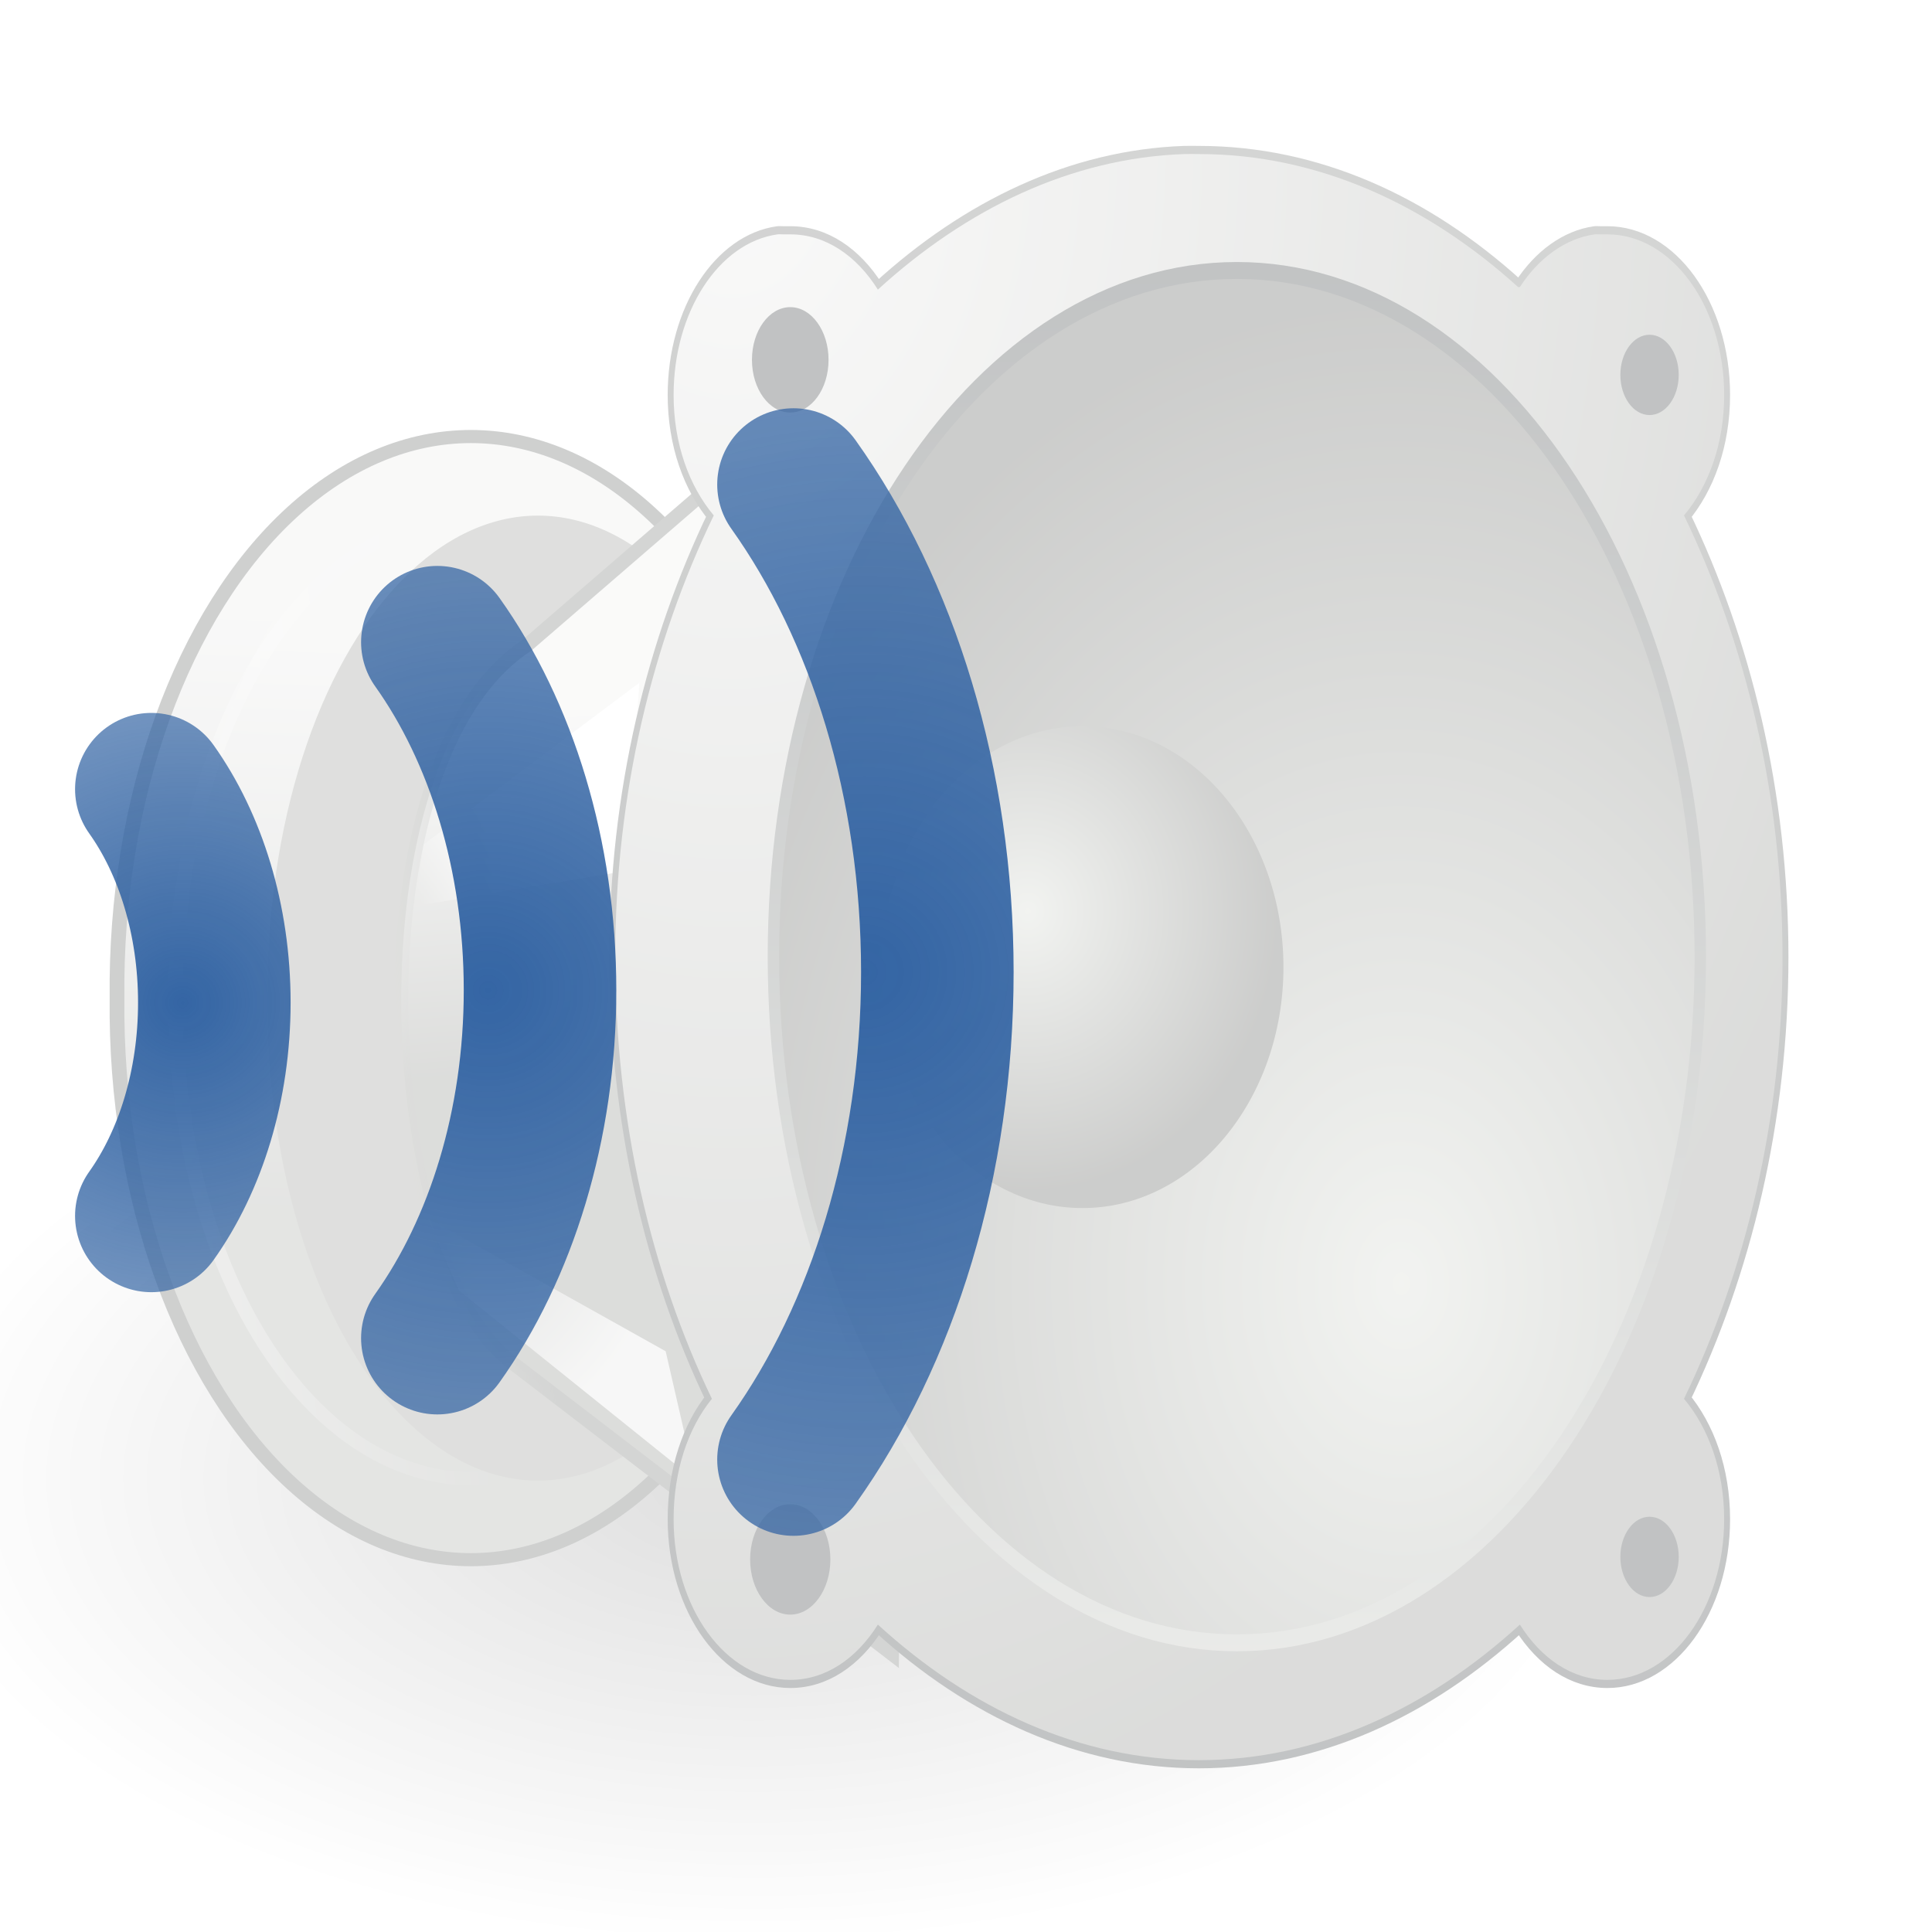
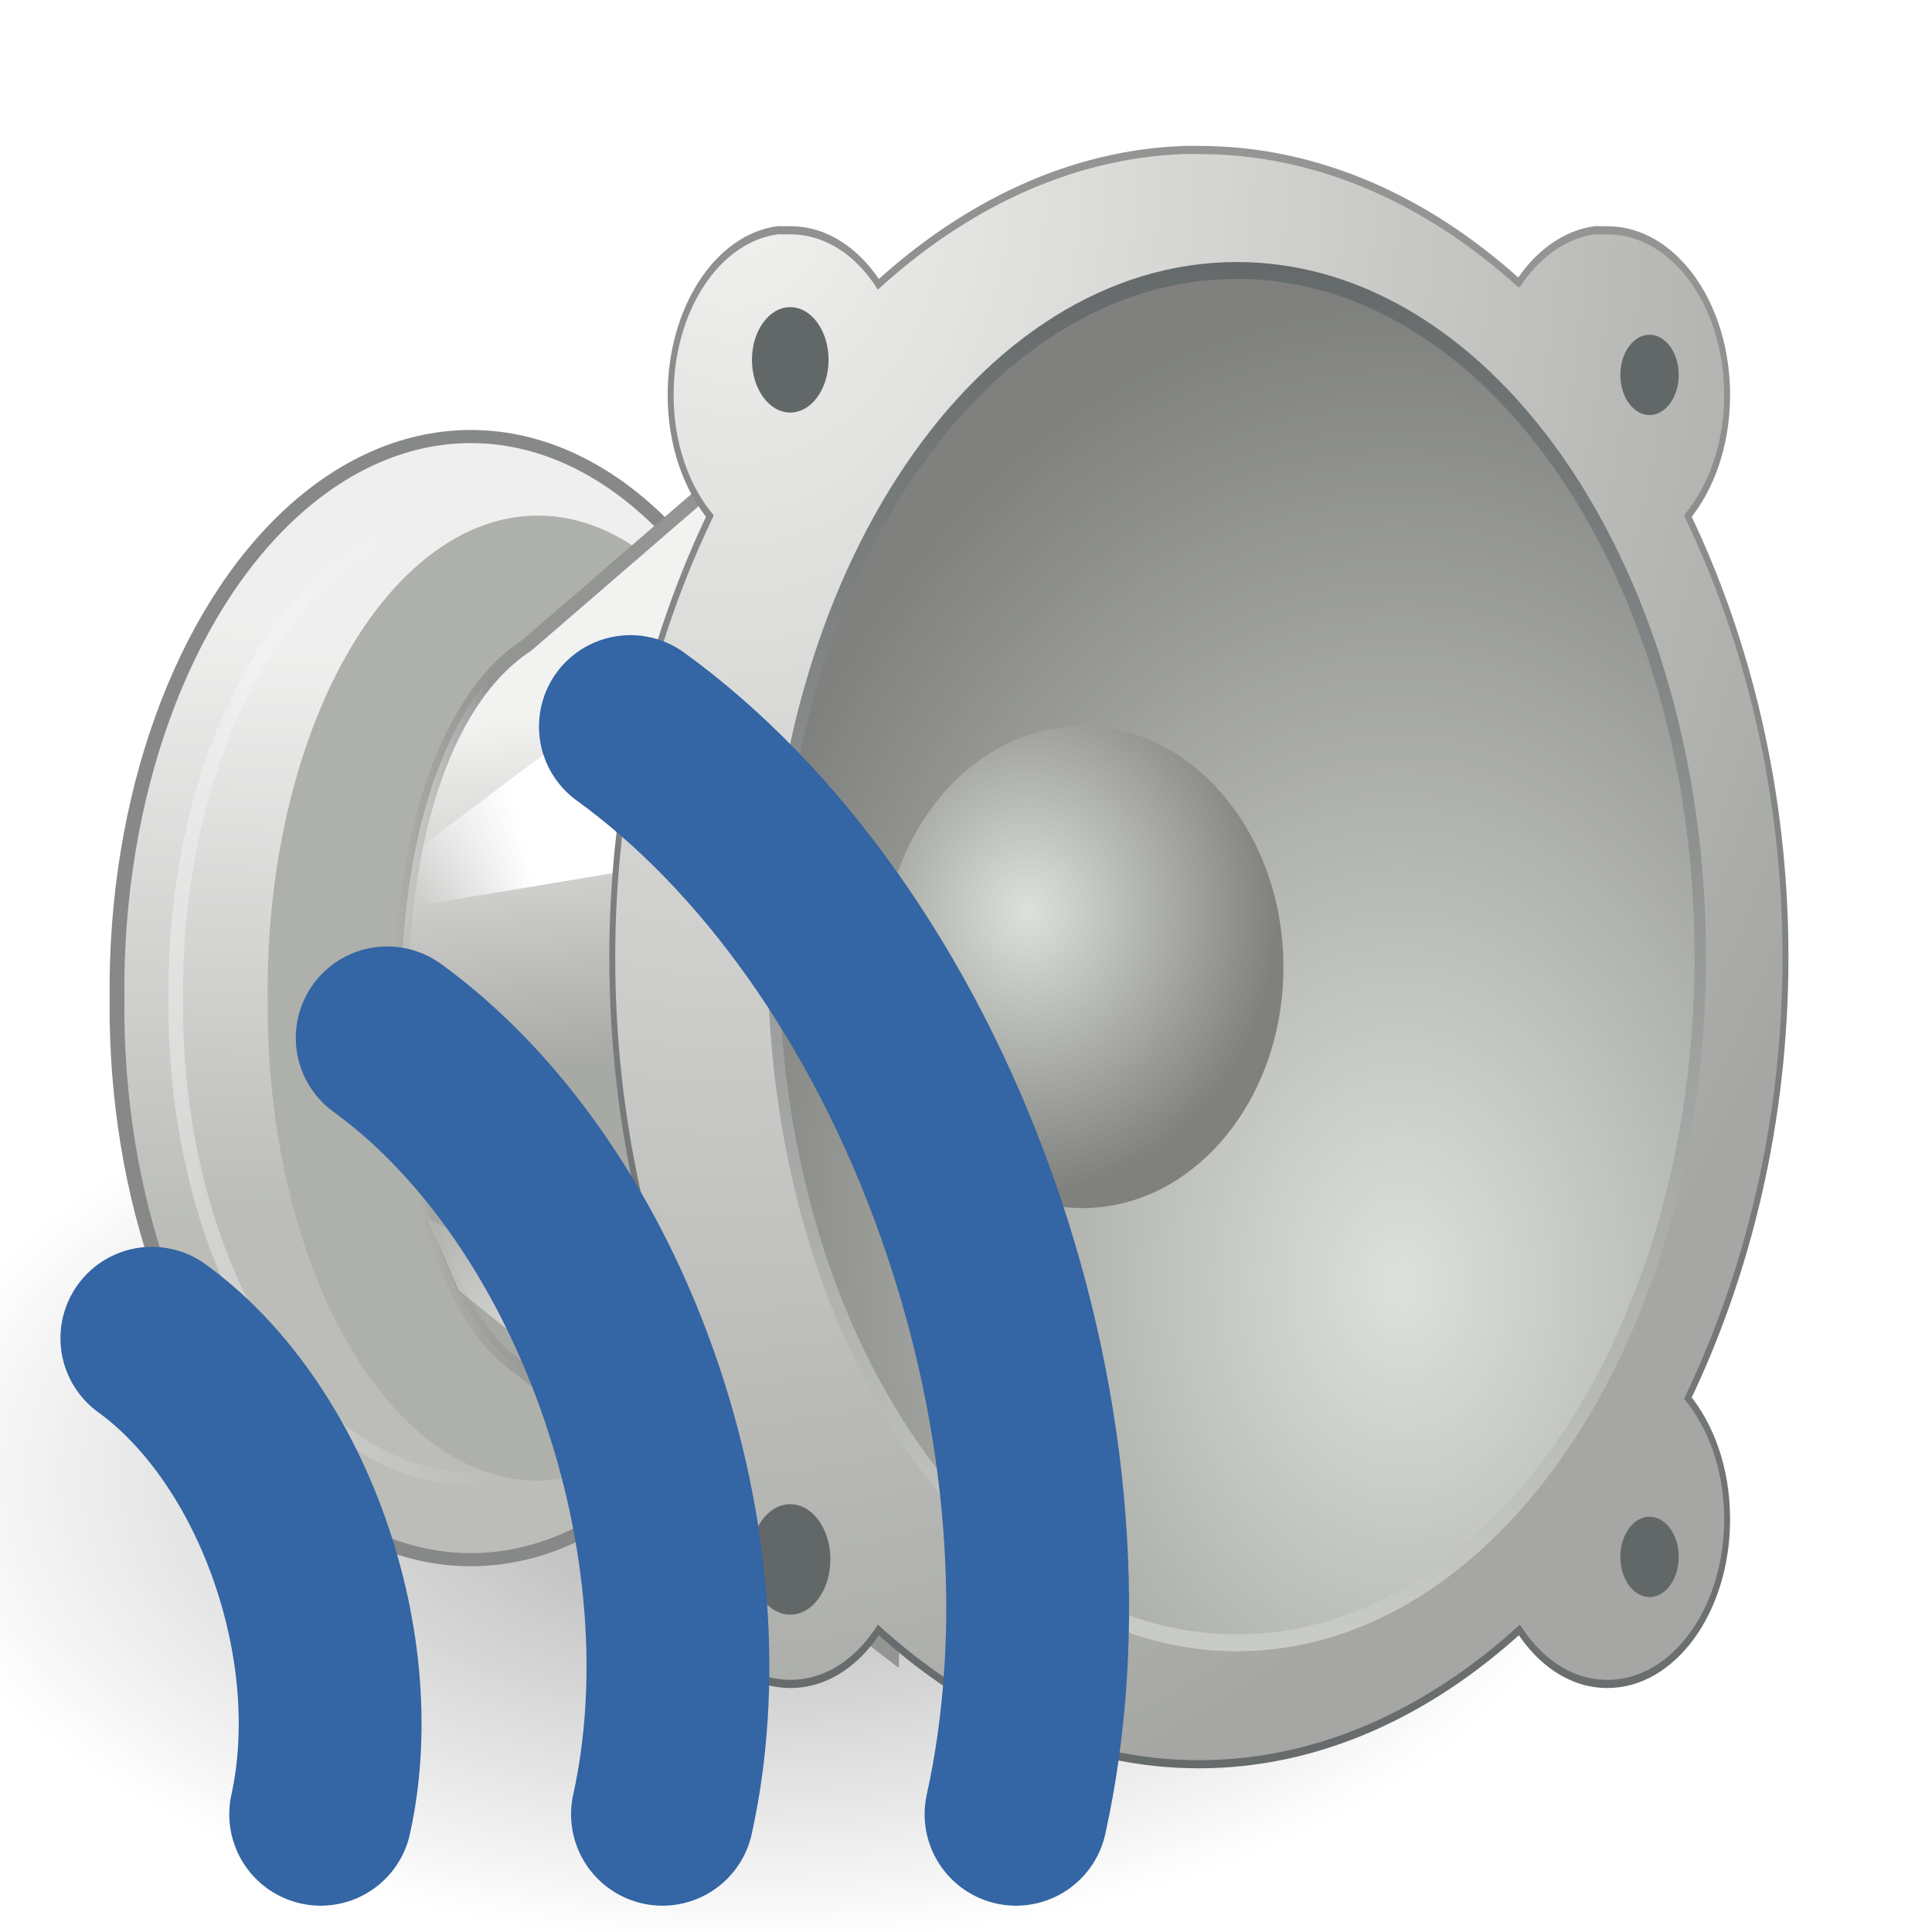
<svg xmlns="http://www.w3.org/2000/svg" xmlns:xlink="http://www.w3.org/1999/xlink" width="48" height="48" id="svg2566" version="1.0">
  <defs id="defs2568">
    <linearGradient id="linearGradient3510">
      <stop style="stop-color:#ffffff;stop-opacity:1;" offset="0" id="stop3512" />
      <stop style="stop-color:#ffffff;stop-opacity:0;" offset="1" id="stop3514" />
    </linearGradient>
    <linearGradient id="linearGradient3498">
      <stop style="stop-color:#3465a4;stop-opacity:1;" offset="0" id="stop3500" />
-       <stop style="stop-color:#3465a4;stop-opacity:0.275;" offset="1" id="stop3502" />
+       <stop style="stop-color:#3466a4;stop-opacity:1;" offset="1" id="stop3502" />
    </linearGradient>
    <linearGradient id="linearGradient3281">
      <stop style="stop-color:#ffffff;stop-opacity:1;" offset="0" id="stop3283" />
      <stop style="stop-color:#ffffff;stop-opacity:0;" offset="1" id="stop3285" />
    </linearGradient>
    <linearGradient id="linearGradient4099">
      <stop style="stop-color:#6f726f;stop-opacity:1;" offset="0" id="stop4101" />
      <stop style="stop-color:#6f726f;stop-opacity:0;" offset="1" id="stop4103" />
    </linearGradient>
    <linearGradient id="linearGradient4068">
      <stop style="stop-color:#eaeae9;stop-opacity:1;" offset="0" id="stop4070" />
      <stop style="stop-color:#a5a7a2;stop-opacity:1;" offset="1" id="stop4072" />
    </linearGradient>
    <linearGradient id="linearGradient3670">
      <stop id="stop3672" offset="0" style="stop-color:#d3d7cf" />
      <stop id="stop3674" offset="1" style="stop-color:#555753" />
    </linearGradient>
    <radialGradient xlink:href="#linearGradient3670" id="radialGradient3634" cx="6.88" cy="7.199" fx="6.88" fy="7.199" r="9.375" gradientUnits="userSpaceOnUse" gradientTransform="matrix(1.240749,0,0,1.157631,-1.713645,-1.134736)" />
    <linearGradient id="linearGradient3692">
      <stop style="stop-color:#2e3436;stop-opacity:1;" offset="0" id="stop3694" />
      <stop style="stop-color:#babdb6" offset="1" id="stop3696" />
    </linearGradient>
    <linearGradient xlink:href="#linearGradient3692" id="linearGradient3698" x1="-0.52" y1="-0.52" x2="-0.52" y2="19.27" gradientUnits="userSpaceOnUse" />
    <linearGradient id="linearGradient3628">
      <stop style="stop-color:#d3d7cf" offset="0" id="stop3630" />
      <stop style="stop-color:#555753" offset="1" id="stop3632" />
    </linearGradient>
    <radialGradient xlink:href="#linearGradient3628" id="radialGradient3644" cx="12.705" cy="13.847" fx="12.705" fy="13.847" r="9.375" gradientUnits="userSpaceOnUse" gradientTransform="matrix(6.370852e-2,-1.424475,1.547293,6.92112e-2,-9.530629,30.98681)" />
    <linearGradient id="linearGradient3730">
      <stop id="stop3732" offset="0" style="stop-color:#eeeeec" />
      <stop id="stop3734" offset="1" style="stop-color:#888a85" />
    </linearGradient>
    <radialGradient xlink:href="#linearGradient3730" id="radialGradient3728" gradientUnits="userSpaceOnUse" gradientTransform="matrix(-0.310032,2.110862,-2.082775,-0.305867,17.75288,16.41459)" cx="-1.002" cy="0.99" fx="-1.002" fy="0.99" r="9.921" />
    <linearGradient id="linearGradient1557">
      <stop id="stop1559" offset="0" style="stop-color:#2e3436;stop-opacity:1;" />
      <stop id="stop1561" offset="1" style="stop-color:#888a85" />
    </linearGradient>
    <linearGradient xlink:href="#linearGradient1557" id="linearGradient1549" x1="17.062" y1="34.95" x2="20.312" y2="5.375" gradientUnits="userSpaceOnUse" />
    <linearGradient id="linearGradient3676">
      <stop style="stop-color:#eeeeec" offset="0" id="stop4022" />
      <stop style="stop-color:#555753" offset="1" id="stop3680" />
    </linearGradient>
    <radialGradient xlink:href="#linearGradient3676" id="radialGradient3702" gradientUnits="userSpaceOnUse" gradientTransform="matrix(-0.127582,1.416065,-1.630141,-0.146854,17.48751,15.56121)" cx="-1.002" cy="0.99" fx="-1.002" fy="0.99" r="9.921" />
    <linearGradient id="linearGradient3788">
      <stop style="stop-color:#cccdcb;stop-opacity:1;" offset="0" id="stop3790" />
      <stop style="stop-color:#888a85;stop-opacity:1;" offset="1" id="stop3792" />
    </linearGradient>
    <linearGradient id="linearGradient3674">
      <stop style="stop-color:#ffffff;stop-opacity:0;" offset="0" id="stop3676" />
      <stop style="stop-color:#ffffff;stop-opacity:1;" offset="1" id="stop3678" />
    </linearGradient>
    <linearGradient id="linearGradient3657">
      <stop style="stop-color:#fafafa;stop-opacity:1;" offset="0" id="stop3659" />
      <stop style="stop-color:#bfbfbf;stop-opacity:1;" offset="1" id="stop3661" />
    </linearGradient>
    <linearGradient id="linearGradient3609">
      <stop style="stop-color:#000000;stop-opacity:1;" offset="0" id="stop3611" />
      <stop style="stop-color:#000000;stop-opacity:0;" offset="1" id="stop3613" />
    </linearGradient>
    <linearGradient xlink:href="#linearGradient4608" id="linearGradient4585" gradientUnits="userSpaceOnUse" gradientTransform="matrix(2.339723,0,0,2.339723,-116.0497,4.376374)" x1="56.303" y1="4.937" x2="56.609" y2="8.68" />
    <linearGradient xlink:href="#linearGradient4608" id="linearGradient4641" x1="58.016" y1="35.015" x2="57.954" y2="40.999" gradientUnits="userSpaceOnUse" spreadMethod="reflect" gradientTransform="matrix(0.997993,0,0,1,-97.71685,-9.352993)" />
    <linearGradient id="linearGradient4608">
      <stop style="stop-color:#eeeeec" offset="0" id="stop4610" />
      <stop style="stop-color:#8a8c87;stop-opacity:1;" offset="1" id="stop4612" />
    </linearGradient>
    <radialGradient xlink:href="#linearGradient3609" id="radialGradient3615" cx="6.408" cy="17.404" fx="6.408" fy="17.404" r="5.524" gradientTransform="matrix(1,0,0,0.416,0,10.16382)" gradientUnits="userSpaceOnUse" />
    <linearGradient xlink:href="#linearGradient3657" id="linearGradient3668" gradientUnits="userSpaceOnUse" x1="10.438" y1="8.29" x2="10.438" y2="18.985" gradientTransform="translate(-64.70027,0)" />
    <radialGradient xlink:href="#linearGradient3674" id="radialGradient3680" cx="5.082" cy="12.516" fx="5.082" fy="12.516" r="2.983" gradientTransform="matrix(2.017008,0,-1.9570578e-8,2.338468,0.6285502,-1.712618)" gradientUnits="userSpaceOnUse" />
    <linearGradient xlink:href="#linearGradient3788" id="linearGradient3794" x1="8.054" y1="11.03" x2="10.438" y2="11.03" gradientUnits="userSpaceOnUse" gradientTransform="translate(-64.70027,0)" />
    <linearGradient xlink:href="#linearGradient4068" id="linearGradient4095" gradientUnits="userSpaceOnUse" x1="7.576" y1="20.302" x2="7.322" y2="27.345" />
    <linearGradient xlink:href="#linearGradient4068" id="linearGradient4097" gradientUnits="userSpaceOnUse" x1="7.576" y1="20.302" x2="7.322" y2="27.345" />
    <linearGradient xlink:href="#linearGradient4099" id="linearGradient4105" x1="11.126" y1="25.56" x2="9.347" y2="25.737" gradientUnits="userSpaceOnUse" gradientTransform="matrix(1.713477,0,0,1.713477,-5.844493,-19.41451)" />
    <linearGradient xlink:href="#linearGradient3281" id="linearGradient3287" x1="4.683" y1="24.665" x2="8.371" y2="24.317" gradientUnits="userSpaceOnUse" />
-     <radialGradient xlink:href="#linearGradient3498" id="radialGradient3504" cx="36.828" cy="24.428" fx="36.828" fy="24.428" r="1.24" gradientTransform="matrix(32.3328,-5.9114871e-6,1.6485852e-5,31.90489,-1169.266,-755.212)" gradientUnits="userSpaceOnUse" />
-     <radialGradient xlink:href="#linearGradient3498" id="radialGradient3506" gradientUnits="userSpaceOnUse" gradientTransform="matrix(50.90366,0,0,31.9048,-1853.201,-755.2103)" cx="36.828" cy="24.428" fx="36.828" fy="24.428" r="1.24" />
-     <radialGradient xlink:href="#linearGradient3498" id="radialGradient3508" gradientUnits="userSpaceOnUse" gradientTransform="matrix(32.3328,-5.9114871e-6,1.6485852e-5,31.90489,-1169.266,-755.212)" cx="36.828" cy="24.428" fx="36.828" fy="24.428" r="1.24" />
+     <radialGradient xlink:href="#linearGradient3498" id="radialGradient3504" cx="36.828" cy="24.428" fx="36.828" fy="24.428" r="1.24" gradientTransform="matrix(32.31305,-14.27586,12.61969,35.59261,-1476.071,-312.913)" gradientUnits="userSpaceOnUse" />
+     <radialGradient xlink:href="#linearGradient3498" id="radialGradient3506" gradientUnits="userSpaceOnUse" gradientTransform="matrix(43.96827,-19.42511,10.90693,30.76199,-1863.7,-5.680131)" cx="36.828" cy="24.428" fx="36.828" fy="24.428" r="1.24" />
+     <radialGradient xlink:href="#linearGradient3498" id="radialGradient3508" gradientUnits="userSpaceOnUse" gradientTransform="matrix(32.31305,-14.27586,12.61969,35.59261,-1477.781,-313.4596)" cx="36.828" cy="24.428" fx="36.828" fy="24.428" r="1.24" />
    <linearGradient xlink:href="#linearGradient3510" id="linearGradient3516" x1="9.486" y1="22.108" x2="7.378" y2="22.638" gradientUnits="userSpaceOnUse" gradientTransform="matrix(1.321942,0,0,1.321942,0.7364601,-9.731858)" />
    <radialGradient xlink:href="#linearGradient3498" id="radialGradient6911" gradientUnits="userSpaceOnUse" gradientTransform="matrix(40.65659,0,0,26.21348,-1479.312,-616.3284)" cx="36.828" cy="24.428" fx="36.828" fy="24.428" r="1.24" />
    <radialGradient xlink:href="#linearGradient3498" id="radialGradient6915" gradientUnits="userSpaceOnUse" gradientTransform="matrix(45.65283,0,0,29.43482,-1656.41,-695.1376)" cx="36.828" cy="24.428" fx="36.828" fy="24.428" r="1.24" />
-     <radialGradient xlink:href="#linearGradient3498" id="radialGradient6919" gradientUnits="userSpaceOnUse" gradientTransform="matrix(23.07943,-4.2196689e-6,1.1767739e-5,22.77398,-837.8379,-531.7146)" cx="36.828" cy="24.428" fx="36.828" fy="24.428" r="1.24" />
-     <radialGradient xlink:href="#linearGradient3498" id="radialGradient6923" gradientUnits="userSpaceOnUse" gradientTransform="matrix(14.15064,-2.5871964e-6,7.2151283e-6,13.96336,-516.6035,-316.1845)" cx="36.828" cy="24.428" fx="36.828" fy="24.428" r="1.24" />
+     <radialGradient xlink:href="#linearGradient3498" id="radialGradient6919" gradientUnits="userSpaceOnUse" gradientTransform="matrix(23.06533,-10.19023,9.008039,25.40631,-1055.191,-210.4598)" cx="36.828" cy="24.428" fx="36.828" fy="24.428" r="1.24" />
+     <radialGradient xlink:href="#linearGradient3498" id="radialGradient6923" gradientUnits="userSpaceOnUse" gradientTransform="matrix(14.14199,-6.247914,5.523079,15.57731,-649.0921,-111.6005)" cx="36.828" cy="24.428" fx="36.828" fy="24.428" r="1.24" />
  </defs>
  <g id="layer1">
-     <g style="display:inline;stroke-width:0.203;stroke-miterlimit:4;stroke-dasharray:none" id="g4006" transform="matrix(1.450031,0,0,1.995169,-5.014883,-24.10487)">
-       <g id="g4951" style="opacity:0.3;stroke-width:0.203;stroke-miterlimit:4;stroke-dasharray:none">
-         <path transform="matrix(2.645567,0,0,2.52105,-0.5794078,-13.3796)" d="M 11.932 17.404 A 5.524 2.298 0 1 1  0.884,17.404 A 5.524 2.298 0 1 1  11.932 17.404 z" id="path3607" style="opacity:0.429;color:#000000;fill:url(#radialGradient3615);fill-opacity:1;fill-rule:nonzero;stroke:none;stroke-width:0.079;stroke-linecap:round;stroke-linejoin:round;marker:none;marker-start:none;marker-mid:none;marker-end:none;stroke-miterlimit:4;stroke-dasharray:none;stroke-dashoffset:0;stroke-opacity:1;visibility:visible;display:inline;overflow:visible" />
-         <g id="g3963" style="stroke-width:0.203;stroke-miterlimit:4;stroke-dasharray:none">
-           <g id="g4090" transform="matrix(1.181684,0,0,0.8588133,3.7081077e-2,3.176072)" style="stroke-width:0.202;stroke-miterlimit:4;stroke-dasharray:none">
-             <path transform="matrix(1.415965,0,0,1.258558,-2.667614,-6.200669)" d="M 12.374 24.665 A 3.624 6.364 0 1 1  5.127,24.665 A 3.624 6.364 0 1 1  12.374 24.665 z" id="path4076" style="opacity:1;color:#000000;fill:url(#linearGradient4095);fill-opacity:1;fill-rule:nonzero;stroke:#5d615f;stroke-width:0.151;stroke-linecap:round;stroke-linejoin:round;marker:none;marker-start:none;marker-mid:none;marker-end:none;stroke-miterlimit:4;stroke-dasharray:none;stroke-dashoffset:0;stroke-opacity:1;visibility:visible;display:inline;overflow:visible" />
-             <path style="opacity:1;color:#000000;fill:url(#linearGradient4097);fill-opacity:1;fill-rule:nonzero;stroke:none;stroke-width:0.175;stroke-linecap:round;stroke-linejoin:round;marker:none;marker-start:none;marker-mid:none;marker-end:none;stroke-miterlimit:4;stroke-dasharray:none;stroke-dashoffset:0;stroke-opacity:1;visibility:visible;display:inline;overflow:visible" id="path4060" d="M 12.374 24.665 A 3.624 6.364 0 1 1  5.127,24.665 A 3.624 6.364 0 1 1  12.374 24.665 z" transform="matrix(1.154526,0,0,1.154526,-0.379902,-3.63468)" />
-             <path transform="matrix(1.081355,0,0,1.081355,1.232653,-1.829889)" d="M 12.374 24.665 A 3.624 6.364 0 1 1  5.127,24.665 A 3.624 6.364 0 1 1  12.374 24.665 z" id="path4058" style="opacity:1;color:#000000;fill:#93958f;fill-opacity:1;fill-rule:nonzero;stroke:none;stroke-width:0.187;stroke-linecap:round;stroke-linejoin:round;marker:none;marker-start:none;marker-mid:none;marker-end:none;stroke-miterlimit:4;stroke-dasharray:none;stroke-dashoffset:0;stroke-opacity:1;visibility:visible;display:inline;overflow:visible" />
-             <path style="opacity:0.396;color:#000000;fill:none;fill-opacity:1;fill-rule:nonzero;stroke:url(#linearGradient3287);stroke-width:0.179;stroke-linecap:round;stroke-linejoin:round;marker:none;marker-start:none;marker-mid:none;marker-end:none;stroke-miterlimit:4;stroke-dasharray:none;stroke-dashoffset:0;stroke-opacity:1;visibility:visible;display:inline;overflow:visible" id="path3279" d="M 12.374 24.665 A 3.624 6.364 0 1 1  5.127,24.665 A 3.624 6.364 0 1 1  12.374 24.665 z" transform="matrix(1.1807,0,0,1.076971,-0.608944,-1.721744)" />
-           </g>
-           <path style="color:#000000;fill:url(#linearGradient4585);fill-opacity:1;fill-rule:evenodd;stroke:url(#linearGradient4105);stroke-width:0.346;stroke-linecap:round;stroke-linejoin:miter;marker:none;marker-start:none;marker-mid:none;marker-end:none;stroke-miterlimit:4;stroke-dashoffset:0;stroke-opacity:1;visibility:visible;display:inline;overflow:visible;stroke-dasharray:none" d="M 13.269,14.384 L 22.642,6.288 L 22.339,39.446 L 12.815,32.142 C 9.483,29.416 8.877,17.261 13.269,14.384 z " id="path4542" transform="matrix(0.6896406,0,0,0.5012106,3.336554,12.90683)" />
-           <path style="color:#000000;fill:url(#linearGradient3516);fill-opacity:1;fill-rule:evenodd;stroke:none;stroke-width:0.346;stroke-linecap:round;stroke-linejoin:miter;marker:none;marker-start:none;marker-mid:none;marker-end:none;stroke-miterlimit:4;stroke-dashoffset:0;stroke-opacity:1;visibility:visible;display:inline;overflow:visible;stroke-dasharray:none" d="M 10.702,19.334 L 16.062,15.317 L 15.73,19.991 L 10.49,20.865 L 10.702,19.334 z " id="path4544" transform="matrix(0.6896406,0,0,0.5012106,3.336554,12.90683)" />
-           <path style="opacity:0.769;color:#000000;fill:url(#radialGradient3680);fill-opacity:1;fill-rule:nonzero;stroke:none;stroke-width:0.346;stroke-linecap:round;stroke-linejoin:round;marker:none;marker-start:none;marker-mid:none;marker-end:none;stroke-miterlimit:4;stroke-dasharray:none;stroke-dashoffset:0;stroke-opacity:1;visibility:visible;display:inline;overflow:visible" d="M 11.581,30.417 L 17.452,35.134 L 16.715,31.925 L 10.798,28.616 L 11.581,30.417 z " id="path3672" transform="matrix(0.6896406,0,0,0.5012106,3.336554,12.90683)" />
-           <path id="path3726" d="M 23.75,14 C 21.81,14.049 20.013,14.683 18.5,15.688 C 18.133,15.264 17.604,15 17,15 C 16.965,15 16.913,15.001 16.875,15 C 16.847,15 16.806,14.997 16.781,15 C 15.773,15.102 15,15.965 15,17 C 15,17.604 15.264,18.133 15.688,18.5 C 14.639,20.08 14,21.962 14,24 C 14,26.034 14.612,27.922 15.656,29.5 C 15.243,29.87 15,30.402 15,31 C 15,32.104 15.896,33 17,33 C 17.604,33 18.133,32.736 18.5,32.312 C 20.08,33.361 21.962,34 24,34 C 26.038,34 27.92,33.361 29.5,32.312 C 29.867,32.736 30.396,33 31,33 C 32.104,33 33,32.104 33,31 C 33,30.396 32.736,29.867 32.312,29.5 C 33.361,27.92 34,26.038 34,24 C 34,21.962 33.361,20.08 32.312,18.5 C 32.736,18.133 33,17.604 33,17 C 33,15.896 32.104,15 31,15 C 30.965,15 30.913,15.001 30.875,15 C 30.847,15 30.806,14.997 30.781,15 C 30.277,15.051 29.819,15.298 29.5,15.656 C 29.493,15.652 29.475,15.661 29.469,15.656 C 27.895,14.62 26.025,14 24,14 C 23.914,14 23.836,13.998 23.75,14 z " style="opacity:1;color:#000000;fill:url(#radialGradient3702);fill-opacity:1;fill-rule:evenodd;stroke:url(#linearGradient1549);stroke-width:0.203;stroke-linecap:round;stroke-linejoin:miter;marker:none;marker-start:none;marker-mid:none;marker-end:none;stroke-miterlimit:4;stroke-dasharray:none;stroke-dashoffset:0;stroke-opacity:1;visibility:visible;display:inline;overflow:visible" />
-           <path id="path3507" d="M 23.75,14 C 21.81,14.049 20.013,14.683 18.5,15.688 C 18.133,15.264 17.604,15 17,15 C 16.965,15 16.913,15.001 16.875,15 C 16.847,15 16.806,14.997 16.781,15 C 15.773,15.102 15,15.965 15,17 C 15,17.604 15.264,18.133 15.688,18.5 C 14.639,20.08 14,21.962 14,24 C 14,26.034 14.612,27.922 15.656,29.5 C 15.243,29.87 15,30.402 15,31 C 15,32.104 15.896,33 17,33 C 17.604,33 18.133,32.736 18.5,32.312 C 20.08,33.361 21.962,34 24,34 C 26.038,34 27.92,33.361 29.5,32.312 C 29.867,32.736 30.396,33 31,33 C 32.104,33 33,32.104 33,31 C 33,30.396 32.736,29.867 32.312,29.5 C 33.361,27.92 34,26.038 34,24 C 34,21.962 33.361,20.08 32.312,18.5 C 32.736,18.133 33,17.604 33,17 C 33,15.896 32.104,15 31,15 C 30.965,15 30.913,15.001 30.875,15 C 30.847,15 30.806,14.997 30.781,15 C 30.277,15.051 29.819,15.298 29.5,15.656 C 29.493,15.652 29.475,15.661 29.469,15.656 C 27.895,14.62 26.025,14 24,14 C 23.914,14 23.836,13.998 23.75,14 z " style="opacity:1;color:#000000;fill:url(#radialGradient3728);fill-opacity:1;fill-rule:evenodd;stroke:none;stroke-width:0.203;stroke-linecap:round;stroke-linejoin:miter;marker:none;marker-start:none;marker-mid:none;marker-end:none;stroke-miterlimit:4;stroke-dasharray:none;stroke-dashoffset:0;stroke-opacity:1;visibility:visible;display:inline;overflow:visible" />
-           <path transform="matrix(0.846982,0,0,0.911415,16.71027,15.44956)" d="M 18.75 9.375 A 9.375 9.375 0 1 1  0,9.375 A 9.375 9.375 0 1 1  18.75 9.375 z" id="path3636" style="opacity:1;color:#000000;fill:url(#radialGradient3644);fill-opacity:1;fill-rule:evenodd;stroke:url(#linearGradient3698);stroke-width:0.231;stroke-linecap:round;stroke-linejoin:miter;marker:none;marker-start:none;marker-mid:none;marker-end:none;stroke-miterlimit:4;stroke-dasharray:none;stroke-dashoffset:0;stroke-opacity:1;visibility:visible;display:inline;overflow:visible" />
-           <path transform="matrix(0.367272,0,0,0.32,18.56254,21.125)" d="M 18.75 9.375 A 9.375 9.375 0 1 1  0,9.375 A 9.375 9.375 0 1 1  18.75 9.375 z" id="path3519" style="opacity:1;color:#000000;fill:url(#radialGradient3634);fill-opacity:1;fill-rule:evenodd;stroke:none;stroke-width:0.593;stroke-linecap:round;stroke-linejoin:miter;marker:none;marker-start:none;marker-mid:none;marker-end:none;stroke-miterlimit:4;stroke-dasharray:none;stroke-dashoffset:0;stroke-opacity:1;visibility:visible;display:inline;overflow:visible" />
-           <path d="M 17 16.5 A 0.5 0.5 0 1 1  16,16.5 A 0.5 0.5 0 1 1  17 16.5 z" id="path3718" style="opacity:1;color:#000000;fill:#2e3436;fill-opacity:1;fill-rule:evenodd;stroke:none;stroke-width:0.155;stroke-linecap:round;stroke-linejoin:miter;marker:none;marker-start:none;marker-mid:none;marker-end:none;stroke-miterlimit:4;stroke-dasharray:none;stroke-dashoffset:0;stroke-opacity:1;visibility:visible;display:inline;overflow:visible" transform="matrix(1.3125,0,0,1.3125,-4.657679,-5.09375)" />
-           <path transform="translate(15.22159,0.25)" d="M 17 16.5 A 0.5 0.5 0 1 1  16,16.5 A 0.5 0.5 0 1 1  17 16.5 z" id="path3720" style="opacity:1;color:#000000;fill:#2e3436;fill-opacity:1;fill-rule:evenodd;stroke:none;stroke-width:0.203;stroke-linecap:round;stroke-linejoin:miter;marker:none;marker-start:none;marker-mid:none;marker-end:none;stroke-miterlimit:4;stroke-dasharray:none;stroke-dashoffset:0;stroke-opacity:1;visibility:visible;display:inline;overflow:visible" />
-           <path transform="translate(15.22159,14.96875)" d="M 17 16.5 A 0.5 0.5 0 1 1  16,16.5 A 0.5 0.5 0 1 1  17 16.5 z" id="path3722" style="opacity:1;color:#000000;fill:#2e3436;fill-opacity:1;fill-rule:evenodd;stroke:none;stroke-width:0.203;stroke-linecap:round;stroke-linejoin:miter;marker:none;marker-start:none;marker-mid:none;marker-end:none;stroke-miterlimit:4;stroke-dasharray:none;stroke-dashoffset:0;stroke-opacity:1;visibility:visible;display:inline;overflow:visible" />
-           <path transform="matrix(1.375,0,0,1.375,-5.688929,8.8125)" d="M 17 16.5 A 0.5 0.5 0 1 1  16,16.5 A 0.5 0.5 0 1 1  17 16.5 z" id="path3724" style="opacity:1;color:#000000;fill:#2e3436;fill-opacity:1;fill-rule:evenodd;stroke:none;stroke-width:0.148;stroke-linecap:round;stroke-linejoin:miter;marker:none;marker-start:none;marker-mid:none;marker-end:none;stroke-miterlimit:4;stroke-dasharray:none;stroke-dashoffset:0;stroke-opacity:1;visibility:visible;display:inline;overflow:visible" />
+     <g style="opacity:0.75;stroke-width:0.203;stroke-miterlimit:4;stroke-dasharray:none" id="g4951" transform="matrix(1.450031,0,0,1.995169,-5.014883,-24.10487)">
+       <path style="opacity:0.429;color:#000000;fill:url(#radialGradient3615);fill-opacity:1;fill-rule:nonzero;stroke:none;stroke-width:0.079;stroke-linecap:round;stroke-linejoin:round;marker:none;marker-start:none;marker-mid:none;marker-end:none;stroke-miterlimit:4;stroke-dasharray:none;stroke-dashoffset:0;stroke-opacity:1;visibility:visible;display:inline;overflow:visible" id="path3607" d="M 11.932 17.404 A 5.524 2.298 0 1 1  0.884,17.404 A 5.524 2.298 0 1 1  11.932 17.404 z" transform="matrix(2.645567,0,0,2.52105,-0.5794078,-13.3796)" />
+       <g style="stroke-width:0.203;stroke-miterlimit:4;stroke-dasharray:none" id="g3963">
+         <g style="stroke-width:0.202;stroke-miterlimit:4;stroke-dasharray:none" transform="matrix(1.181684,0,0,0.8588133,3.7081077e-2,3.176072)" id="g4090">
+           <path style="opacity:1;color:#000000;fill:url(#linearGradient4095);fill-opacity:1;fill-rule:nonzero;stroke:#5d615f;stroke-width:0.151;stroke-linecap:round;stroke-linejoin:round;marker:none;marker-start:none;marker-mid:none;marker-end:none;stroke-miterlimit:4;stroke-dasharray:none;stroke-dashoffset:0;stroke-opacity:1;visibility:visible;display:inline;overflow:visible" id="path4076" d="M 12.374 24.665 A 3.624 6.364 0 1 1  5.127,24.665 A 3.624 6.364 0 1 1  12.374 24.665 z" transform="matrix(1.415965,0,0,1.258558,-2.667614,-6.200669)" />
+           <path transform="matrix(1.154526,0,0,1.154526,-0.379902,-3.63468)" d="M 12.374 24.665 A 3.624 6.364 0 1 1  5.127,24.665 A 3.624 6.364 0 1 1  12.374 24.665 z" id="path4060" style="opacity:1;color:#000000;fill:url(#linearGradient4097);fill-opacity:1;fill-rule:nonzero;stroke:none;stroke-width:0.175;stroke-linecap:round;stroke-linejoin:round;marker:none;marker-start:none;marker-mid:none;marker-end:none;stroke-miterlimit:4;stroke-dasharray:none;stroke-dashoffset:0;stroke-opacity:1;visibility:visible;display:inline;overflow:visible" />
+           <path style="opacity:1;color:#000000;fill:#93958f;fill-opacity:1;fill-rule:nonzero;stroke:none;stroke-width:0.187;stroke-linecap:round;stroke-linejoin:round;marker:none;marker-start:none;marker-mid:none;marker-end:none;stroke-miterlimit:4;stroke-dasharray:none;stroke-dashoffset:0;stroke-opacity:1;visibility:visible;display:inline;overflow:visible" id="path4058" d="M 12.374 24.665 A 3.624 6.364 0 1 1  5.127,24.665 A 3.624 6.364 0 1 1  12.374 24.665 z" transform="matrix(1.081355,0,0,1.081355,1.232653,-1.829889)" />
+           <path transform="matrix(1.1807,0,0,1.076971,-0.608944,-1.721744)" d="M 12.374 24.665 A 3.624 6.364 0 1 1  5.127,24.665 A 3.624 6.364 0 1 1  12.374 24.665 z" id="path3279" style="opacity:0.396;color:#000000;fill:none;fill-opacity:1;fill-rule:nonzero;stroke:url(#linearGradient3287);stroke-width:0.179;stroke-linecap:round;stroke-linejoin:round;marker:none;marker-start:none;marker-mid:none;marker-end:none;stroke-miterlimit:4;stroke-dasharray:none;stroke-dashoffset:0;stroke-opacity:1;visibility:visible;display:inline;overflow:visible" />
        </g>
+         <path transform="matrix(0.6896406,0,0,0.5012106,3.336554,12.90683)" id="path4542" d="M 13.269,14.384 L 22.642,6.288 L 22.339,39.446 L 12.815,32.142 C 9.483,29.416 8.877,17.261 13.269,14.384 z " style="color:#000000;fill:url(#linearGradient4585);fill-opacity:1;fill-rule:evenodd;stroke:url(#linearGradient4105);stroke-width:0.346;stroke-linecap:round;stroke-linejoin:miter;marker:none;marker-start:none;marker-mid:none;marker-end:none;stroke-miterlimit:4;stroke-dasharray:none;stroke-dashoffset:0;stroke-opacity:1;visibility:visible;display:inline;overflow:visible" />
+         <path transform="matrix(0.6896406,0,0,0.5012106,3.336554,12.90683)" id="path4544" d="M 10.702,19.334 L 16.062,15.317 L 15.73,19.991 L 10.49,20.865 L 10.702,19.334 z " style="color:#000000;fill:url(#linearGradient3516);fill-opacity:1;fill-rule:evenodd;stroke:none;stroke-width:0.346;stroke-linecap:round;stroke-linejoin:miter;marker:none;marker-start:none;marker-mid:none;marker-end:none;stroke-miterlimit:4;stroke-dasharray:none;stroke-dashoffset:0;stroke-opacity:1;visibility:visible;display:inline;overflow:visible" />
+         <path transform="matrix(0.6896406,0,0,0.5012106,3.336554,12.90683)" id="path3672" d="M 11.581,30.417 L 17.452,35.134 L 16.715,31.925 L 10.798,28.616 L 11.581,30.417 z " style="opacity:0.769;color:#000000;fill:url(#radialGradient3680);fill-opacity:1;fill-rule:nonzero;stroke:none;stroke-width:0.346;stroke-linecap:round;stroke-linejoin:round;marker:none;marker-start:none;marker-mid:none;marker-end:none;stroke-miterlimit:4;stroke-dasharray:none;stroke-dashoffset:0;stroke-opacity:1;visibility:visible;display:inline;overflow:visible" />
+         <path style="opacity:1;color:#000000;fill:url(#radialGradient3702);fill-opacity:1;fill-rule:evenodd;stroke:url(#linearGradient1549);stroke-width:0.203;stroke-linecap:round;stroke-linejoin:miter;marker:none;marker-start:none;marker-mid:none;marker-end:none;stroke-miterlimit:4;stroke-dasharray:none;stroke-dashoffset:0;stroke-opacity:1;visibility:visible;display:inline;overflow:visible" d="M 23.75,14 C 21.81,14.049 20.013,14.683 18.5,15.688 C 18.133,15.264 17.604,15 17,15 C 16.965,15 16.913,15.001 16.875,15 C 16.847,15 16.806,14.997 16.781,15 C 15.773,15.102 15,15.965 15,17 C 15,17.604 15.264,18.133 15.688,18.5 C 14.639,20.08 14,21.962 14,24 C 14,26.034 14.612,27.922 15.656,29.5 C 15.243,29.87 15,30.402 15,31 C 15,32.104 15.896,33 17,33 C 17.604,33 18.133,32.736 18.5,32.312 C 20.08,33.361 21.962,34 24,34 C 26.038,34 27.92,33.361 29.5,32.312 C 29.867,32.736 30.396,33 31,33 C 32.104,33 33,32.104 33,31 C 33,30.396 32.736,29.867 32.312,29.5 C 33.361,27.92 34,26.038 34,24 C 34,21.962 33.361,20.08 32.312,18.5 C 32.736,18.133 33,17.604 33,17 C 33,15.896 32.104,15 31,15 C 30.965,15 30.913,15.001 30.875,15 C 30.847,15 30.806,14.997 30.781,15 C 30.277,15.051 29.819,15.298 29.5,15.656 C 29.493,15.652 29.475,15.661 29.469,15.656 C 27.895,14.62 26.025,14 24,14 C 23.914,14 23.836,13.998 23.75,14 z " id="path3726" />
+         <path style="opacity:1;color:#000000;fill:url(#radialGradient3728);fill-opacity:1;fill-rule:evenodd;stroke:none;stroke-width:0.203;stroke-linecap:round;stroke-linejoin:miter;marker:none;marker-start:none;marker-mid:none;marker-end:none;stroke-miterlimit:4;stroke-dasharray:none;stroke-dashoffset:0;stroke-opacity:1;visibility:visible;display:inline;overflow:visible" d="M 23.75,14 C 21.81,14.049 20.013,14.683 18.5,15.688 C 18.133,15.264 17.604,15 17,15 C 16.965,15 16.913,15.001 16.875,15 C 16.847,15 16.806,14.997 16.781,15 C 15.773,15.102 15,15.965 15,17 C 15,17.604 15.264,18.133 15.688,18.5 C 14.639,20.08 14,21.962 14,24 C 14,26.034 14.612,27.922 15.656,29.5 C 15.243,29.87 15,30.402 15,31 C 15,32.104 15.896,33 17,33 C 17.604,33 18.133,32.736 18.5,32.312 C 20.08,33.361 21.962,34 24,34 C 26.038,34 27.92,33.361 29.5,32.312 C 29.867,32.736 30.396,33 31,33 C 32.104,33 33,32.104 33,31 C 33,30.396 32.736,29.867 32.312,29.5 C 33.361,27.92 34,26.038 34,24 C 34,21.962 33.361,20.08 32.312,18.5 C 32.736,18.133 33,17.604 33,17 C 33,15.896 32.104,15 31,15 C 30.965,15 30.913,15.001 30.875,15 C 30.847,15 30.806,14.997 30.781,15 C 30.277,15.051 29.819,15.298 29.5,15.656 C 29.493,15.652 29.475,15.661 29.469,15.656 C 27.895,14.62 26.025,14 24,14 C 23.914,14 23.836,13.998 23.75,14 z " id="path3507" />
+         <path style="opacity:1;color:#000000;fill:url(#radialGradient3644);fill-opacity:1;fill-rule:evenodd;stroke:url(#linearGradient3698);stroke-width:0.231;stroke-linecap:round;stroke-linejoin:miter;marker:none;marker-start:none;marker-mid:none;marker-end:none;stroke-miterlimit:4;stroke-dasharray:none;stroke-dashoffset:0;stroke-opacity:1;visibility:visible;display:inline;overflow:visible" id="path3636" d="M 18.75 9.375 A 9.375 9.375 0 1 1  0,9.375 A 9.375 9.375 0 1 1  18.75 9.375 z" transform="matrix(0.846982,0,0,0.911415,16.71027,15.44956)" />
+         <path style="opacity:1;color:#000000;fill:url(#radialGradient3634);fill-opacity:1;fill-rule:evenodd;stroke:none;stroke-width:0.593;stroke-linecap:round;stroke-linejoin:miter;marker:none;marker-start:none;marker-mid:none;marker-end:none;stroke-miterlimit:4;stroke-dasharray:none;stroke-dashoffset:0;stroke-opacity:1;visibility:visible;display:inline;overflow:visible" id="path3519" d="M 18.75 9.375 A 9.375 9.375 0 1 1  0,9.375 A 9.375 9.375 0 1 1  18.75 9.375 z" transform="matrix(0.367272,0,0,0.32,18.56254,21.125)" />
+         <path transform="matrix(1.3125,0,0,1.3125,-4.657679,-5.09375)" style="opacity:1;color:#000000;fill:#2e3436;fill-opacity:1;fill-rule:evenodd;stroke:none;stroke-width:0.155;stroke-linecap:round;stroke-linejoin:miter;marker:none;marker-start:none;marker-mid:none;marker-end:none;stroke-miterlimit:4;stroke-dasharray:none;stroke-dashoffset:0;stroke-opacity:1;visibility:visible;display:inline;overflow:visible" id="path3718" d="M 17 16.5 A 0.5 0.5 0 1 1  16,16.5 A 0.5 0.5 0 1 1  17 16.5 z" />
+         <path style="opacity:1;color:#000000;fill:#2e3436;fill-opacity:1;fill-rule:evenodd;stroke:none;stroke-width:0.203;stroke-linecap:round;stroke-linejoin:miter;marker:none;marker-start:none;marker-mid:none;marker-end:none;stroke-miterlimit:4;stroke-dasharray:none;stroke-dashoffset:0;stroke-opacity:1;visibility:visible;display:inline;overflow:visible" id="path3720" d="M 17 16.5 A 0.5 0.5 0 1 1  16,16.5 A 0.5 0.5 0 1 1  17 16.5 z" transform="translate(15.22159,0.25)" />
+         <path style="opacity:1;color:#000000;fill:#2e3436;fill-opacity:1;fill-rule:evenodd;stroke:none;stroke-width:0.203;stroke-linecap:round;stroke-linejoin:miter;marker:none;marker-start:none;marker-mid:none;marker-end:none;stroke-miterlimit:4;stroke-dasharray:none;stroke-dashoffset:0;stroke-opacity:1;visibility:visible;display:inline;overflow:visible" id="path3722" d="M 17 16.5 A 0.5 0.5 0 1 1  16,16.5 A 0.5 0.5 0 1 1  17 16.5 z" transform="translate(15.22159,14.96875)" />
+         <path style="opacity:1;color:#000000;fill:#2e3436;fill-opacity:1;fill-rule:evenodd;stroke:none;stroke-width:0.148;stroke-linecap:round;stroke-linejoin:miter;marker:none;marker-start:none;marker-mid:none;marker-end:none;stroke-miterlimit:4;stroke-dasharray:none;stroke-dashoffset:0;stroke-opacity:1;visibility:visible;display:inline;overflow:visible" id="path3724" d="M 17 16.5 A 0.5 0.5 0 1 1  16,16.5 A 0.5 0.5 0 1 1  17 16.5 z" transform="matrix(1.375,0,0,1.375,-5.688929,8.8125)" />
      </g>
    </g>
-     <path id="path3488" d="M 19.714,36.262 C 21.928,33.155 23.288,28.858 23.288,24.15 C 23.288,19.442 21.928,15.145 19.714,12.038" style="opacity:1;color:#000000;fill:none;fill-opacity:1;fill-rule:evenodd;stroke:url(#radialGradient3504);stroke-width:3.79;stroke-linecap:round;stroke-linejoin:miter;marker:none;marker-start:none;marker-mid:none;marker-end:none;stroke-miterlimit:4;stroke-dasharray:none;stroke-dashoffset:0;stroke-opacity:1;visibility:visible;display:inline;overflow:visible" />
-     <path style="opacity:1;color:#000000;fill:none;fill-opacity:1;fill-rule:evenodd;stroke:url(#radialGradient6919);stroke-width:3.79;stroke-linecap:round;stroke-linejoin:miter;marker:none;marker-start:none;marker-mid:none;marker-end:none;stroke-miterlimit:4;stroke-dasharray:none;stroke-dashoffset:0;stroke-opacity:1;visibility:visible;display:inline;overflow:visible" d="M 10.866,33.246 C 12.446,31.028 13.417,27.961 13.417,24.601 C 13.417,21.24 12.446,18.173 10.866,15.955" id="path6917" />
-     <path id="path6921" d="M 3.76,30.209 C 4.729,28.849 5.325,26.968 5.325,24.908 C 5.325,22.847 4.729,20.967 3.76,19.607" style="opacity:1;color:#000000;fill:none;fill-opacity:1;fill-rule:evenodd;stroke:url(#radialGradient6923);stroke-width:3.79;stroke-linecap:round;stroke-linejoin:miter;marker:none;marker-start:none;marker-mid:none;marker-end:none;stroke-miterlimit:4;stroke-dasharray:none;stroke-dashoffset:0;stroke-opacity:1;visibility:visible;display:inline;overflow:visible" />
+     <path id="path3488" d="M 25.243,45.075 C 26.226,40.631 25.886,35.237 24.024,29.985 C 22.162,24.733 19.103,20.54 15.662,18.051" style="opacity:1;color:#000000;fill:none;fill-opacity:1;fill-rule:evenodd;stroke:url(#radialGradient3504);stroke-width:4.542;stroke-linecap:round;stroke-linejoin:miter;marker:none;marker-start:none;marker-mid:none;marker-end:none;stroke-miterlimit:4;stroke-dasharray:none;stroke-dashoffset:0;stroke-opacity:1;visibility:visible;display:inline;overflow:visible" />
+     <path style="opacity:1;color:#000000;fill:none;fill-opacity:1;fill-rule:evenodd;stroke:url(#radialGradient6919);stroke-width:4.542;stroke-linecap:round;stroke-linejoin:miter;marker:none;marker-start:none;marker-mid:none;marker-end:none;stroke-miterlimit:4;stroke-dasharray:none;stroke-dashoffset:0;stroke-opacity:1;visibility:visible;display:inline;overflow:visible" d="M 16.459,45.075 C 17.161,41.903 16.918,38.053 15.589,34.304 C 14.26,30.555 12.076,27.562 9.62,25.785" id="path6917" />
+     <path id="path6921" d="M 7.967,45.075 C 8.397,43.13 8.248,40.77 7.433,38.471 C 6.618,36.172 5.279,34.337 3.773,33.248" style="opacity:1;color:#000000;fill:none;fill-opacity:1;fill-rule:evenodd;stroke:url(#radialGradient6923);stroke-width:4.542;stroke-linecap:round;stroke-linejoin:miter;marker:none;marker-start:none;marker-mid:none;marker-end:none;stroke-miterlimit:4;stroke-dasharray:none;stroke-dashoffset:0;stroke-opacity:1;visibility:visible;display:inline;overflow:visible" />
  </g>
</svg>
